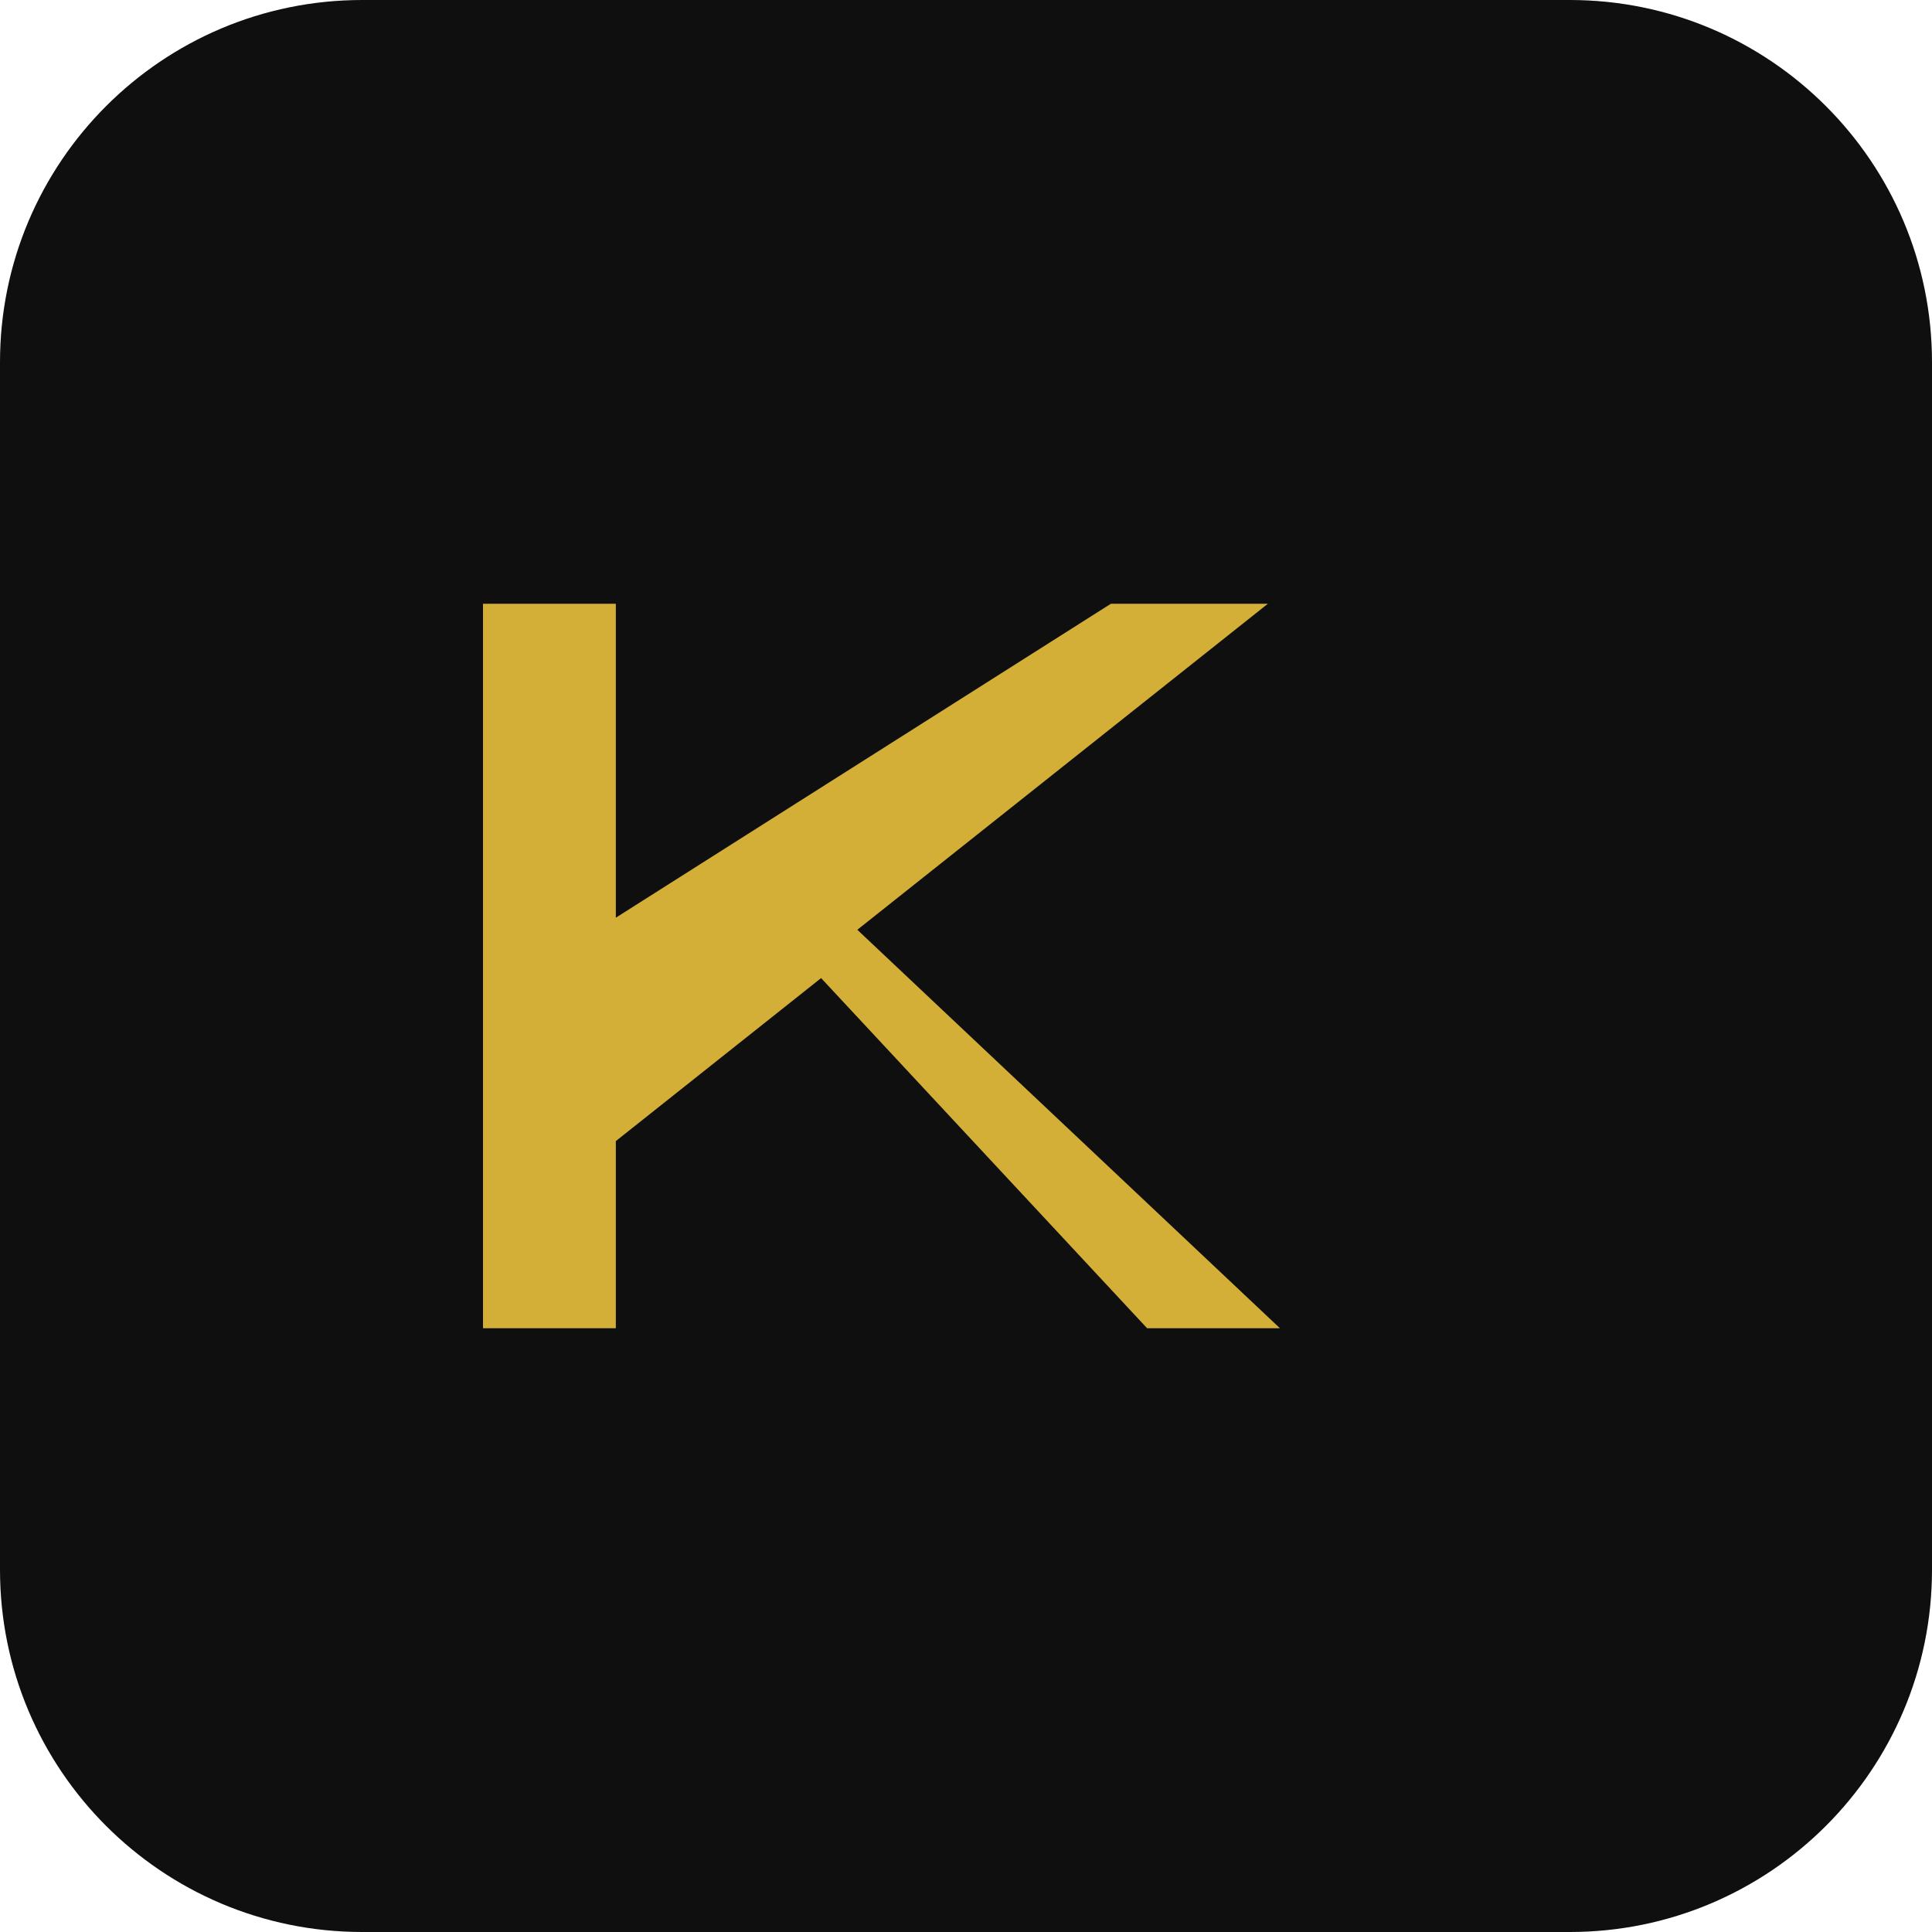
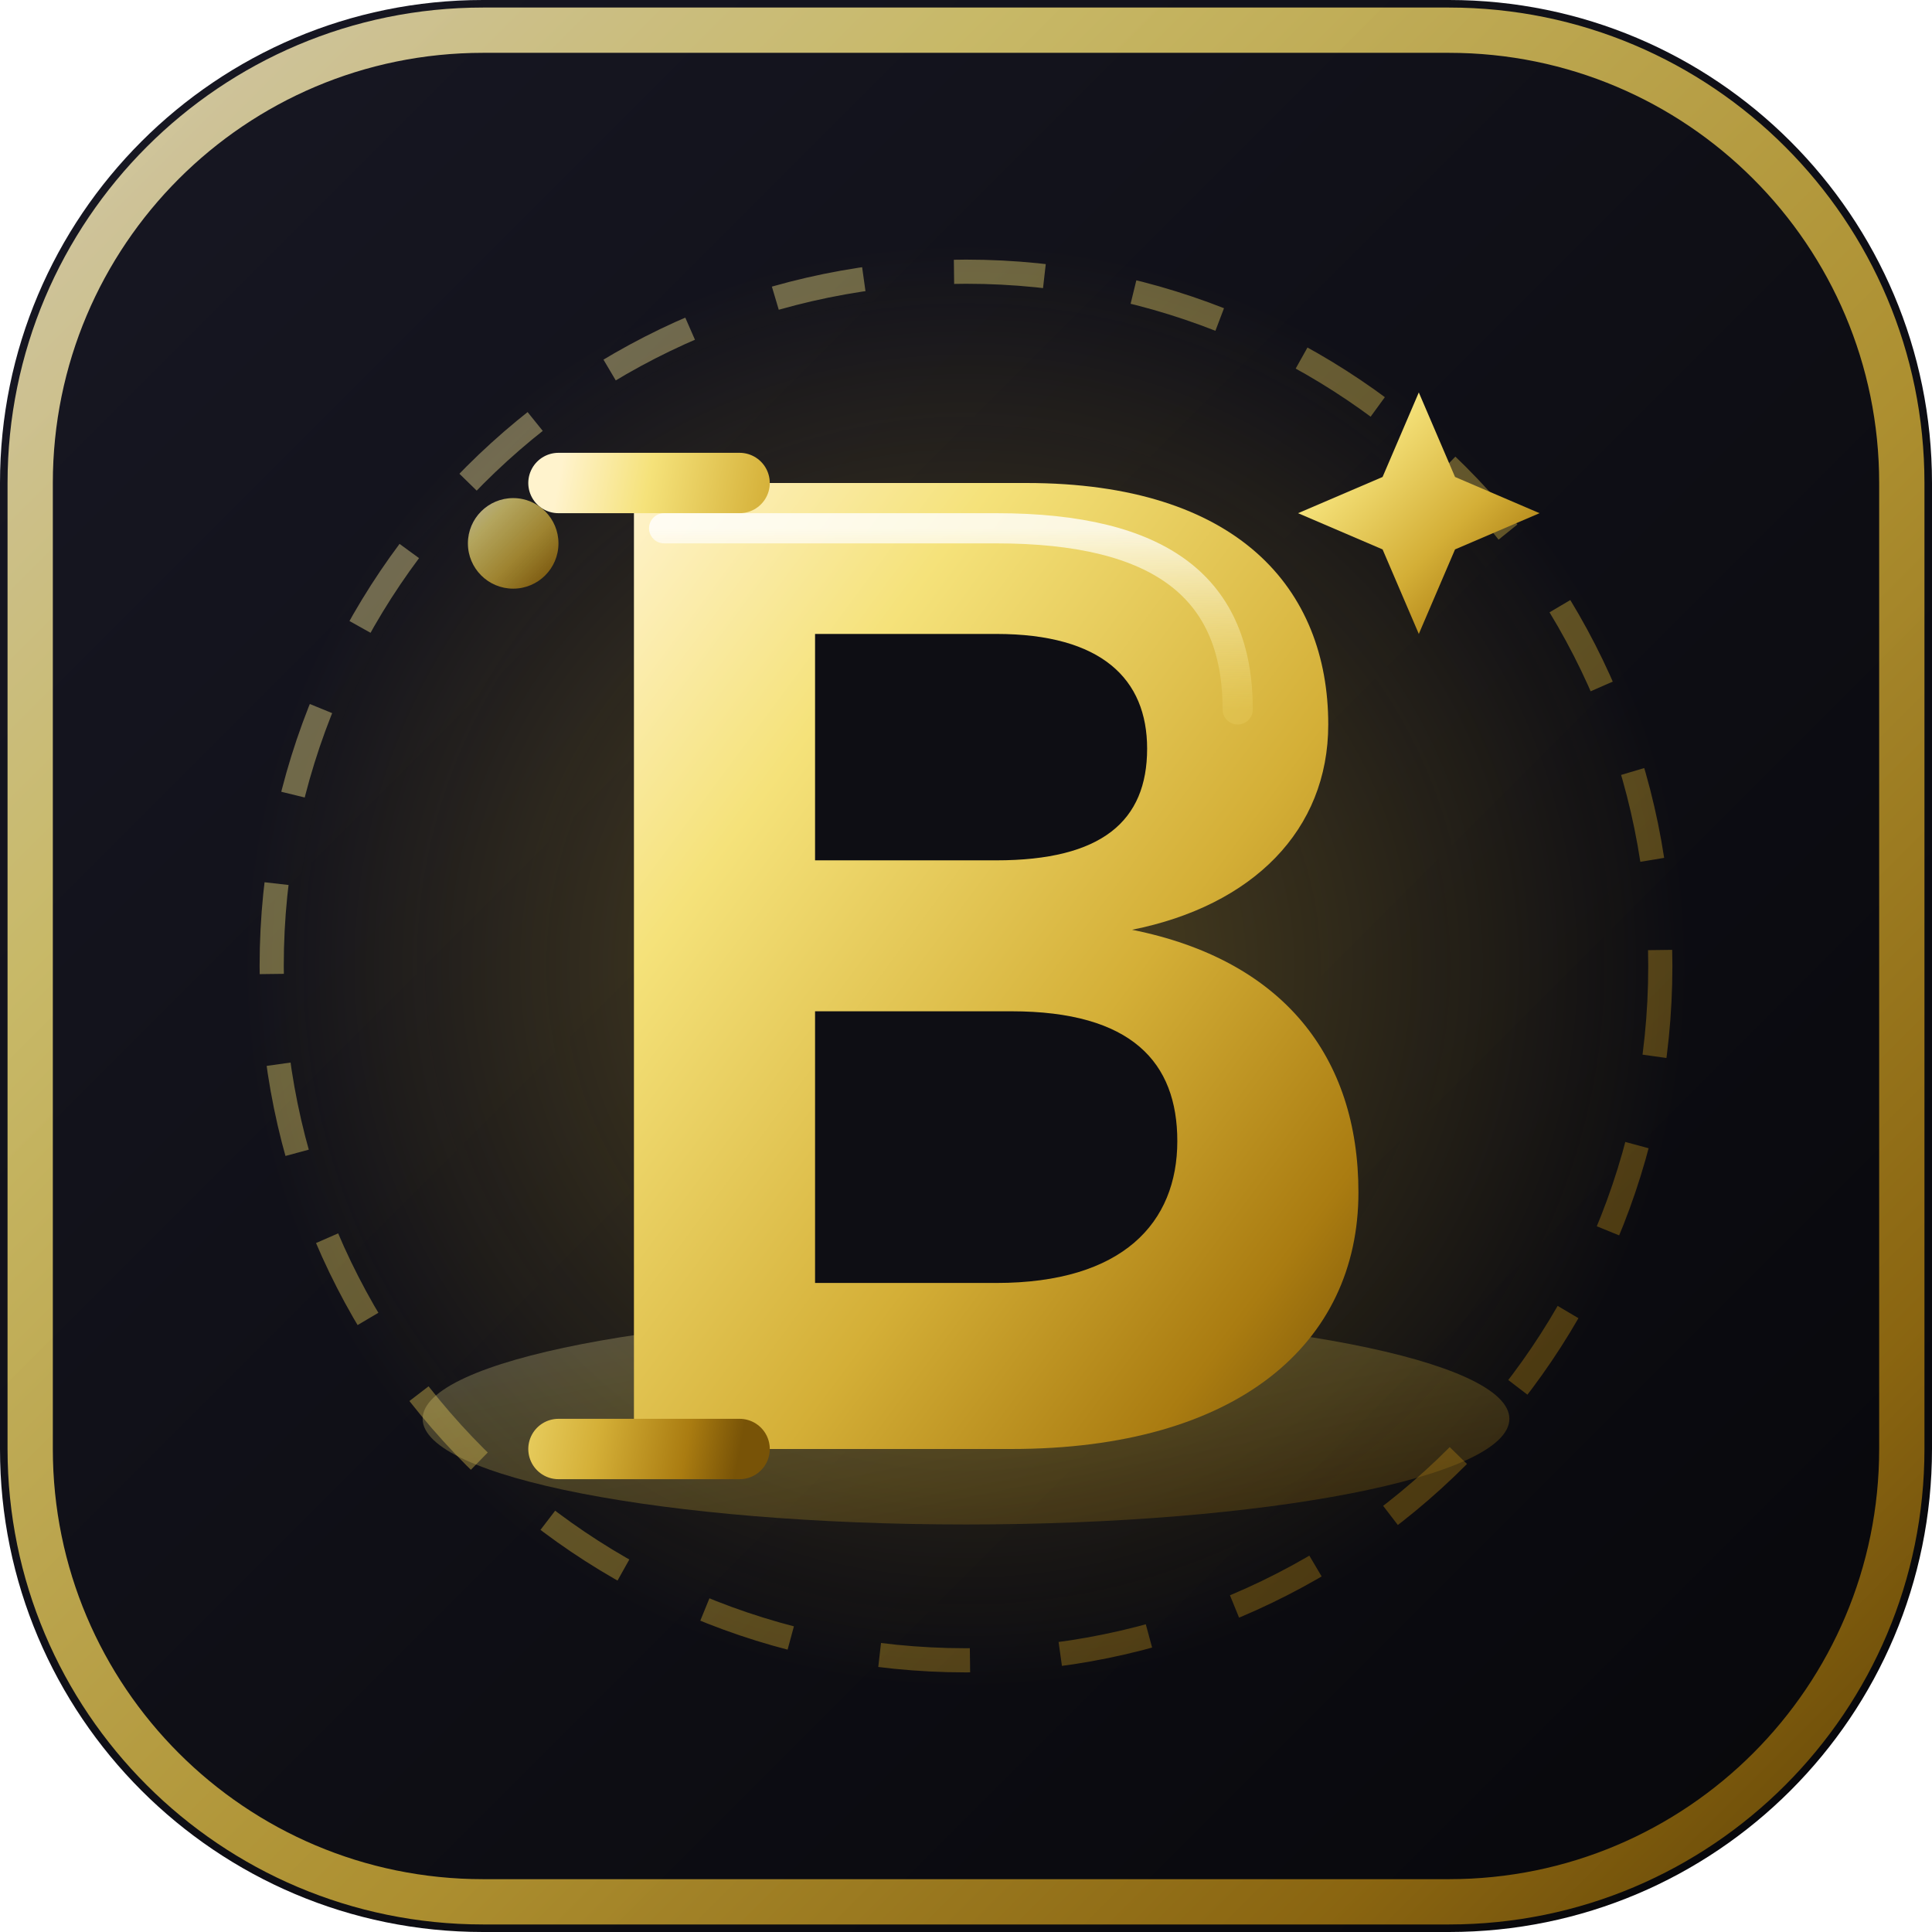
- <svg xmlns="http://www.w3.org/2000/svg" viewBox="0 0 32 32" fill="none">
-   <rect width="32" height="32" rx="6" fill="#0f0f0f" />
-   <path d="M8 22V10h2.2v5.2L18.4 10H21l-6.8 5.4L21.2 22H19l-5.4-5.8-3.4 2.7V22H8z" fill="#d4af37" />
+ <svg xmlns="http://www.w3.org/2000/svg" viewBox="0 0 64 64" fill="none">
+   <defs>
+     <linearGradient id="bmt-bg" x1="0%" y1="0%" x2="100%" y2="100%">
+       <stop offset="0%" stop-color="#181824" />
+       <stop offset="50%" stop-color="#0F0F16" />
+       <stop offset="100%" stop-color="#07070A" />
+     </linearGradient>
+     <linearGradient id="bmt-gold" x1="0%" y1="0%" x2="100%" y2="100%">
+       <stop offset="0%" stop-color="#FFF3CD" />
+       <stop offset="25%" stop-color="#F5E27A" />
+       <stop offset="60%" stop-color="#D4AF37" />
+       <stop offset="85%" stop-color="#AA7C11" />
+       <stop offset="100%" stop-color="#785307" />
+     </linearGradient>
+     <linearGradient id="bmt-gold-light" x1="0%" y1="0%" x2="0%" y2="100%">
+       <stop offset="0%" stop-color="#FFFFFF" stop-opacity="0.8" />
+       <stop offset="100%" stop-color="#F5E27A" stop-opacity="0.2" />
+     </linearGradient>
+     <radialGradient id="bmt-glow" cx="50%" cy="50%" r="50%">
+       <stop offset="0%" stop-color="#D4AF37" stop-opacity="0.35" />
+       <stop offset="100%" stop-color="#D4AF37" stop-opacity="0" />
+     </radialGradient>
+   </defs>
+   <rect width="64" height="64" rx="16" fill="url(#bmt-bg)" />
+   <rect x="1" y="1" width="62" height="62" rx="15" fill="none" stroke="url(#bmt-gold)" stroke-width="1.5" stroke-opacity="0.8" />
+   <circle cx="32" cy="32" r="24" fill="url(#bmt-glow)" />
+   <ellipse cx="32" cy="32" rx="23" ry="23" fill="none" stroke="url(#bmt-gold)" stroke-width="0.8" stroke-dasharray="3 3" opacity="0.4" />
+   <ellipse cx="32" cy="47" rx="18" ry="3.5" fill="url(#bmt-gold)" opacity="0.25" />
+   <g transform="translate(0, 0)">
+     <path d="M 21 16 H 34 C 41 16, 44 19.5, 44 24 C 44 27.5, 41.5 30, 37.5 30.8 C 42.5 31.8, 45 35, 45 39.5 C 45 44.5, 41 48, 33.5 48 H 21 Z" fill="url(#bmt-gold)" />
+     <path d="M 27 21 H 33 C 36.5 21, 38 22.5, 38 24.8 C 38 27.2, 36.5 28.5, 33 28.5 H 27 Z" fill="#0E0E14" />
+     <path d="M 27 33.5 H 33.5 C 37.5 33.5, 39 35.2, 39 37.8 C 39 40.5, 37.2 42.5, 33 42.5 H 27 Z" fill="#0E0E14" />
+     <path d="M 18.5 16 H 24.5 M 18.5 48 H 24.5" stroke="url(#bmt-gold)" stroke-width="2" stroke-linecap="round" />
+     <path d="M 22 17.5 H 33 C 38.5 17.5, 41 19.5, 41 23.5" stroke="url(#bmt-gold-light)" stroke-width="1" stroke-linecap="round" fill="none" />
+   </g>
+   <path d="M 47 13 L 48.2 15.8 L 51 17 L 48.2 18.2 L 47 21 L 45.8 18.2 L 43 17 L 45.8 15.8 Z" fill="url(#bmt-gold)" />
+   <circle cx="17" cy="18" r="1.5" fill="url(#bmt-gold)" opacity="0.7" />
</svg>
